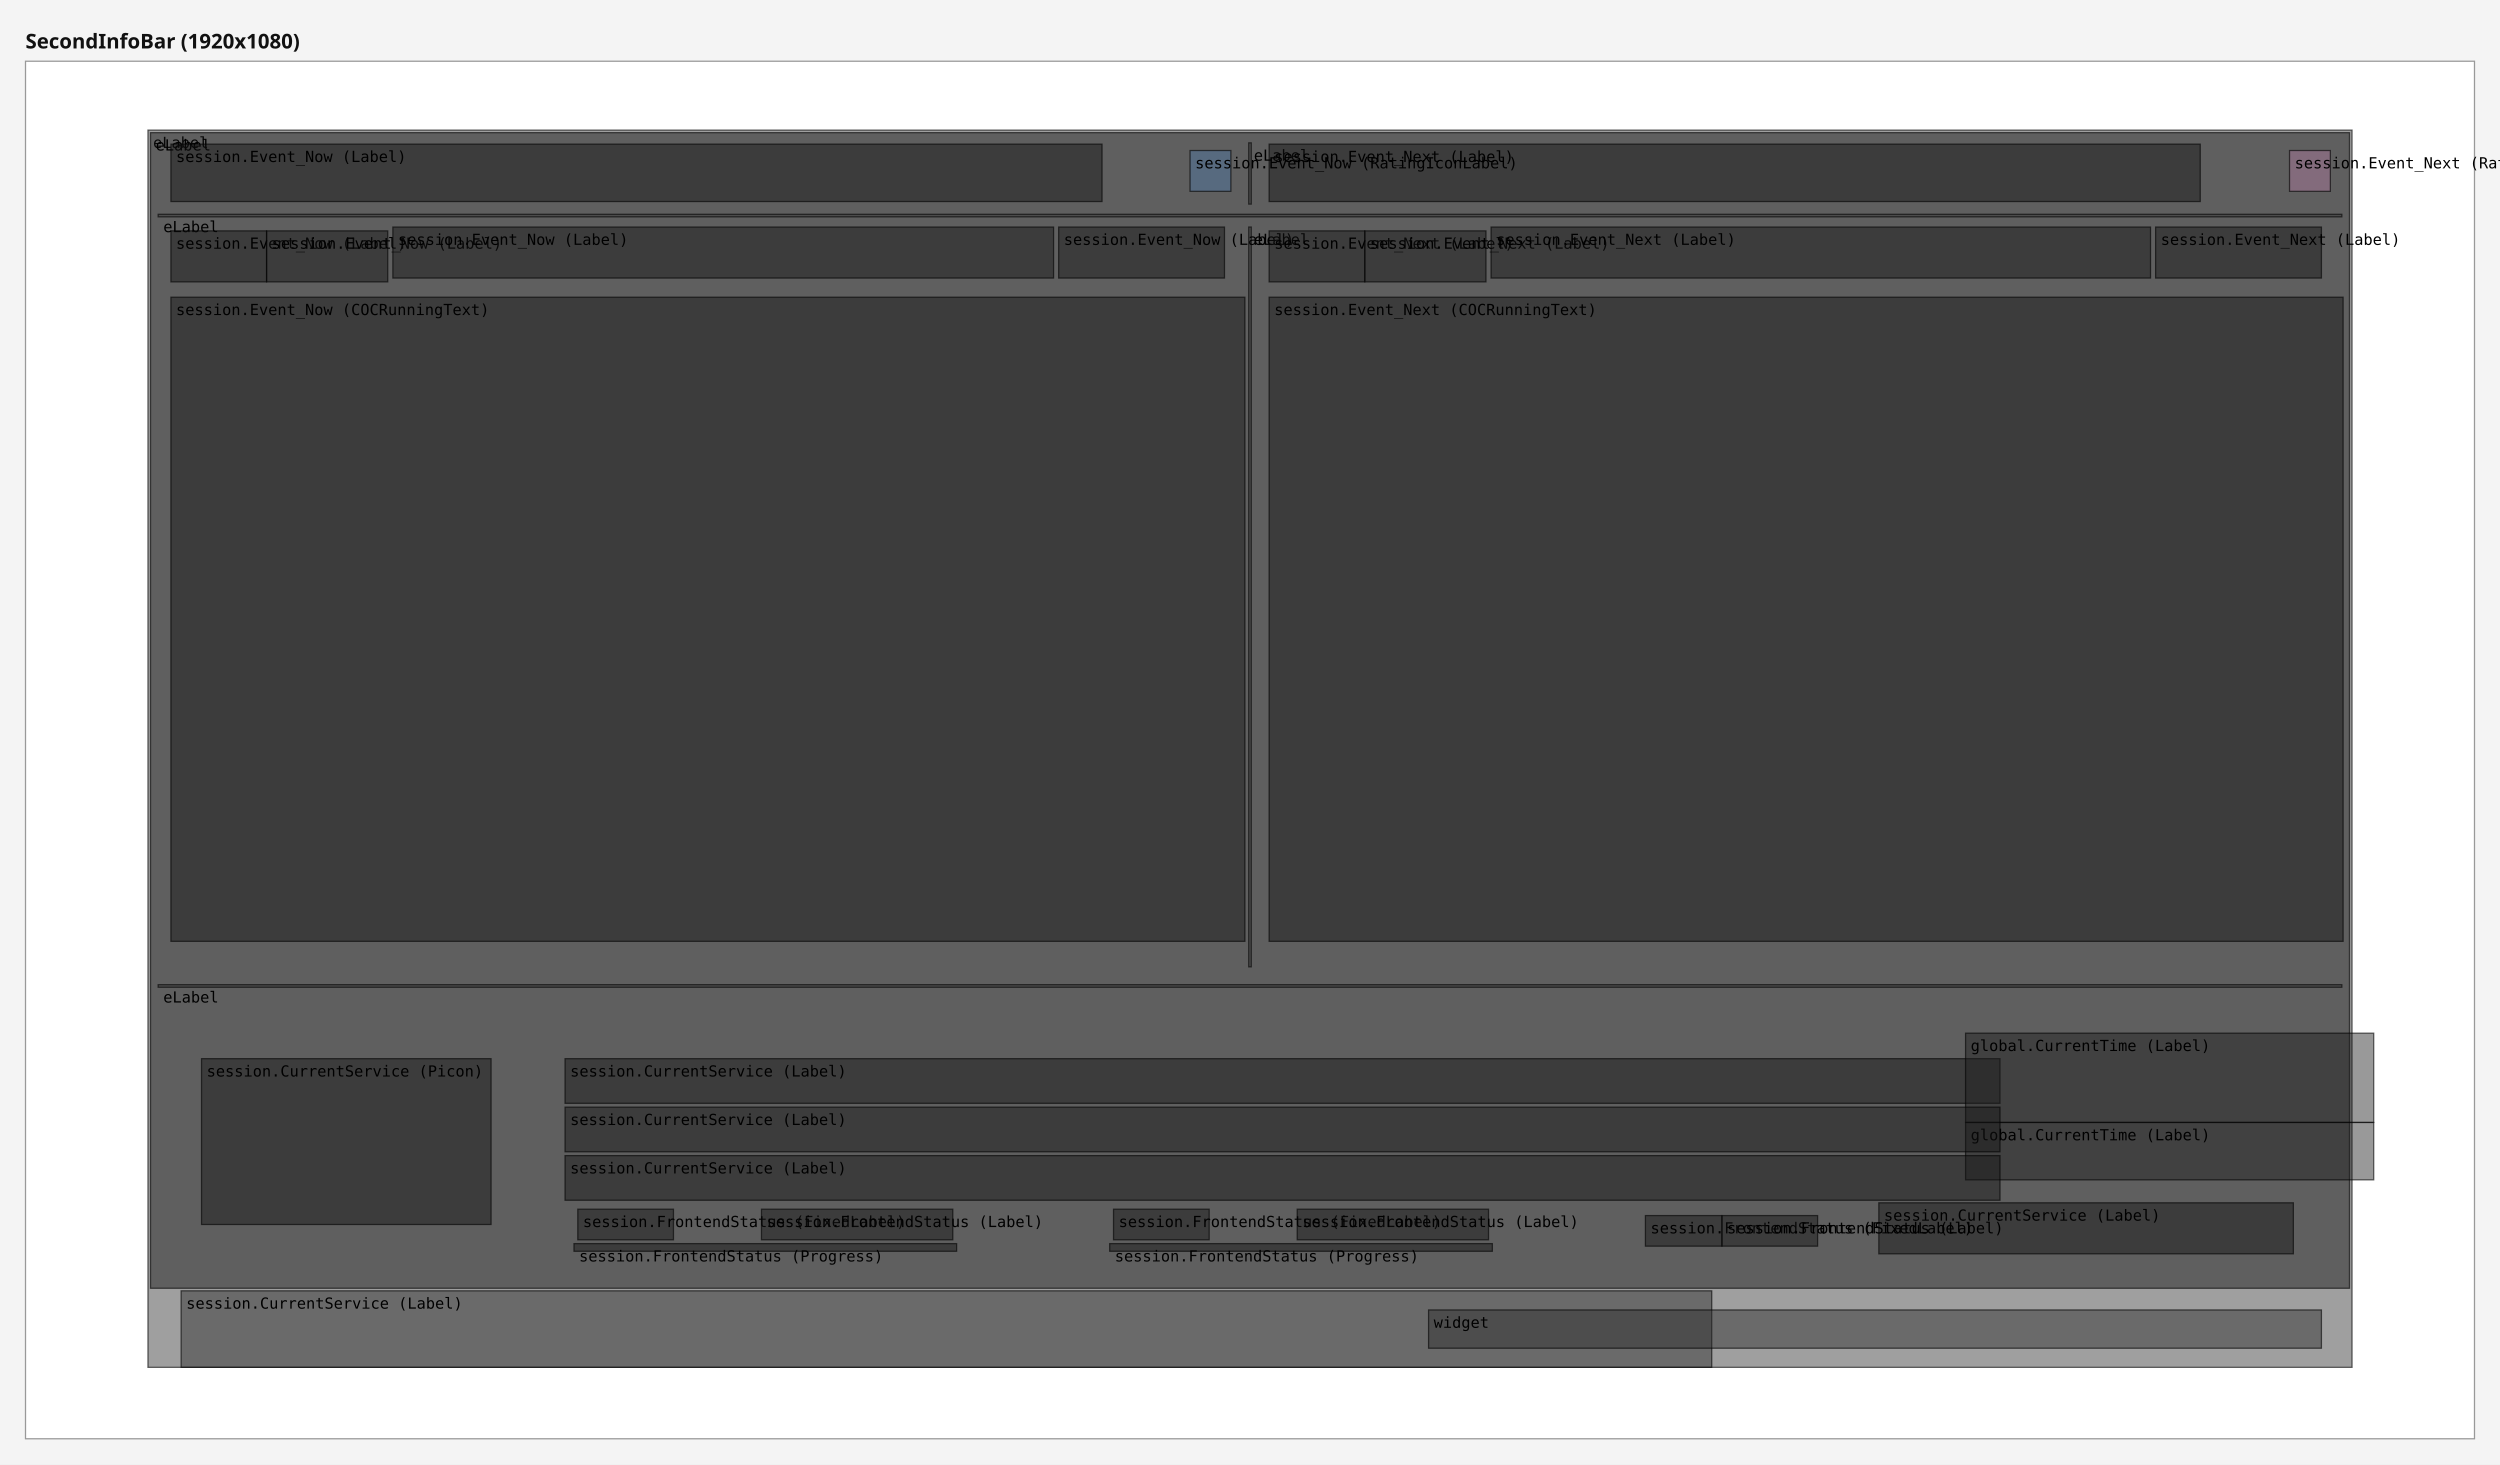
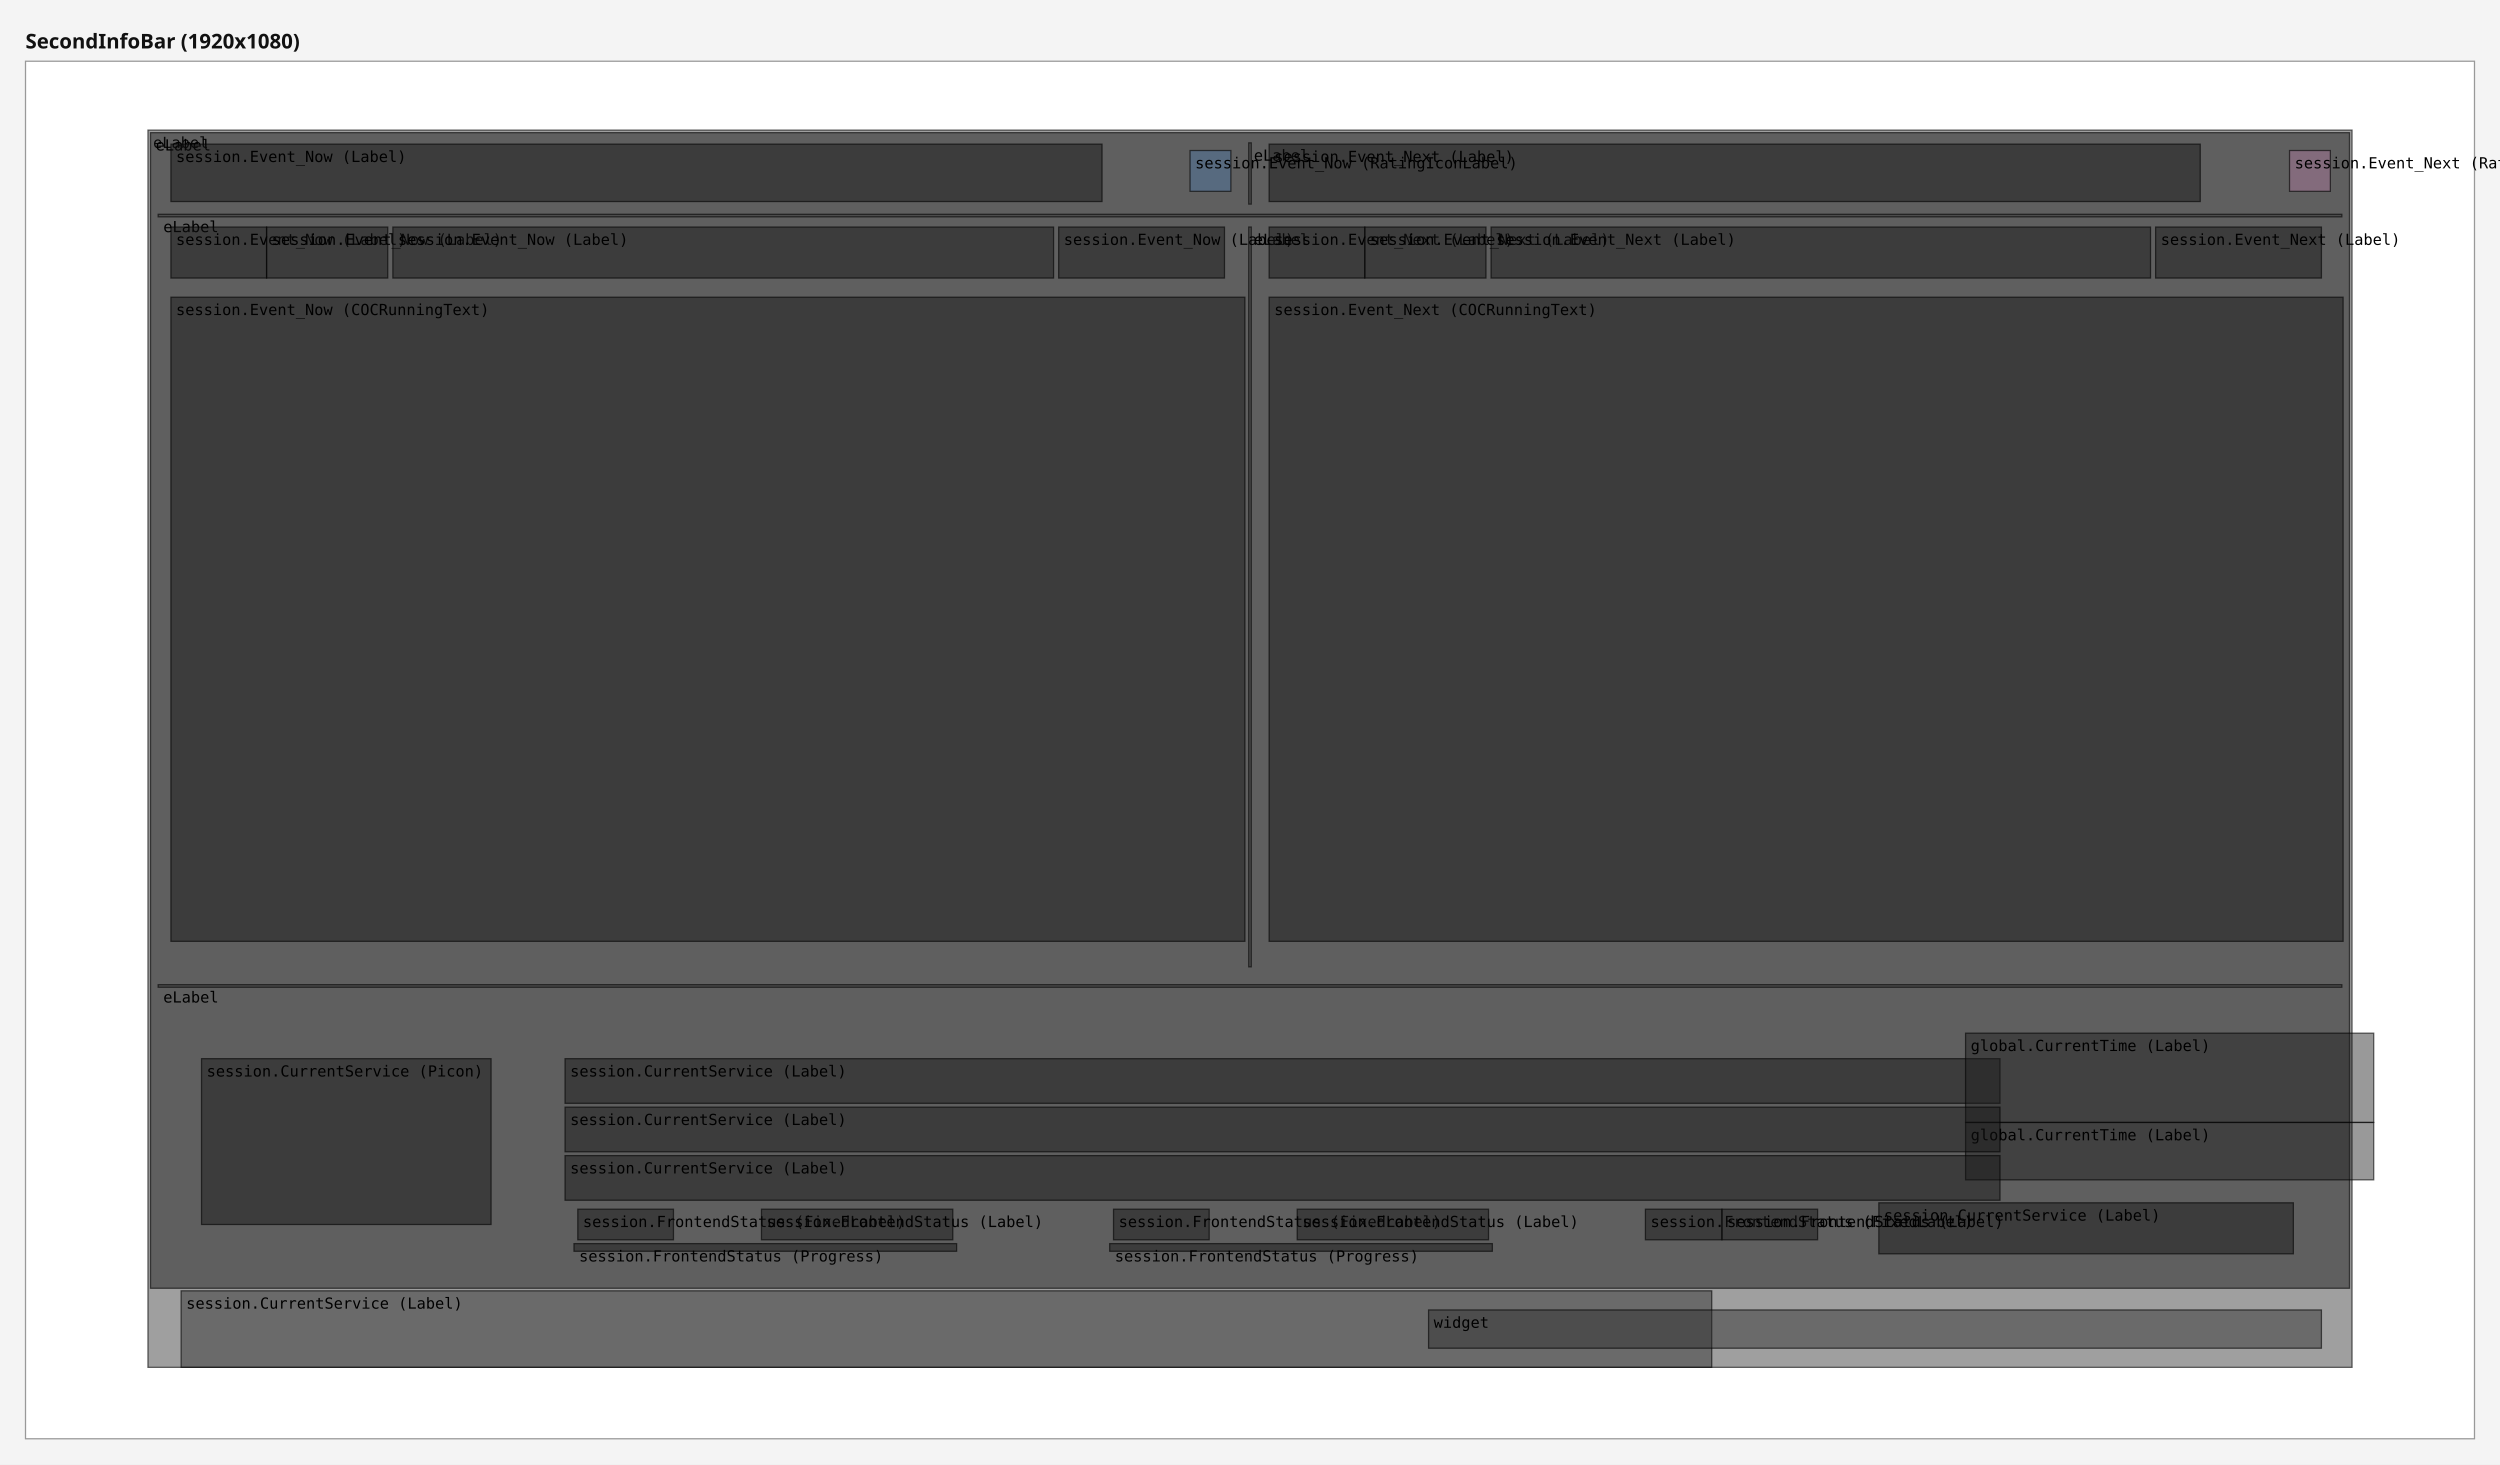
<svg xmlns="http://www.w3.org/2000/svg" width="1960" height="1148" viewBox="0 0 1960 1148">
  <rect x="0" y="0" width="1960" height="1148" fill="#f4f4f4" />
  <text x="20" y="38" font-family="sans-serif" font-size="16" font-weight="bold" fill="#111111">SecondInfoBar (1920x1080)</text>
  <g data-screen="0" transform="translate(20,48)">
    <rect x="0" y="0" width="1920" height="1080" fill="#ffffff" stroke="#999999" stroke-width="1" />
    <g>
      <rect data-ref="0:0" x="96" y="54" width="1728" height="970" fill="#2c2c2c" fill-opacity="0.45" stroke="#000000" stroke-opacity="0.6" stroke-width="1" />
      <text x="100" y="68" font-family="monospace" font-size="12" fill="#000000">eLabel</text>
    </g>
    <g>
      <rect data-ref="0:1" x="98" y="56" width="1724" height="906" fill="#121212" fill-opacity="0.45" stroke="#000000" stroke-opacity="0.6" stroke-width="1" />
      <text x="102" y="70" font-family="monospace" font-size="12" fill="#000000">eLabel</text>
    </g>
    <g>
      <rect data-ref="0:2" x="104" y="120" width="1712" height="2" fill="#363636" fill-opacity="0.45" stroke="#000000" stroke-opacity="0.6" stroke-width="1" />
      <text x="108" y="134" font-family="monospace" font-size="12" fill="#000000">eLabel</text>
    </g>
    <g>
      <rect data-ref="0:3" x="104" y="724" width="1712" height="2" fill="#363636" fill-opacity="0.45" stroke="#000000" stroke-opacity="0.6" stroke-width="1" />
      <text x="108" y="738" font-family="monospace" font-size="12" fill="#000000">eLabel</text>
    </g>
    <g>
      <rect data-ref="0:4" x="959" y="64" width="2" height="48" fill="#363636" fill-opacity="0.45" stroke="#000000" stroke-opacity="0.6" stroke-width="1" />
      <text x="963" y="78" font-family="monospace" font-size="12" fill="#000000">eLabel</text>
    </g>
    <g>
      <rect data-ref="0:5" x="959" y="130" width="2" height="580" fill="#363636" fill-opacity="0.45" stroke="#000000" stroke-opacity="0.6" stroke-width="1" />
      <text x="963" y="144" font-family="monospace" font-size="12" fill="#000000">eLabel</text>
    </g>
    <g>
      <rect data-ref="0:6" x="114" y="65" width="730" height="45" fill="#121212" fill-opacity="0.45" stroke="#000000" stroke-opacity="0.6" stroke-width="1" />
      <text x="118" y="79" font-family="monospace" font-size="12" fill="#000000">session.Event_Now (Label)</text>
    </g>
    <g>
-       <rect data-ref="0:7" x="114" y="133" width="75" height="40" fill="#121212" fill-opacity="0.45" stroke="#000000" stroke-opacity="0.6" stroke-width="1" />
-       <text x="118" y="147" font-family="monospace" font-size="12" fill="#000000">session.Event_Now (Label)</text>
+       <rect data-ref="0:7" x="114" y="130" width="75" height="40" fill="#121212" fill-opacity="0.45" stroke="#000000" stroke-opacity="0.6" stroke-width="1" />
+       <text x="118" y="144" font-family="monospace" font-size="12" fill="#000000">session.Event_Now (Label)</text>
    </g>
    <g>
-       <rect data-ref="0:8" x="189" y="133" width="95" height="40" fill="#121212" fill-opacity="0.45" stroke="#000000" stroke-opacity="0.6" stroke-width="1" />
-       <text x="193" y="147" font-family="monospace" font-size="12" fill="#000000">session.Event_Now (Label)</text>
+       <rect data-ref="0:8" x="189" y="130" width="95" height="40" fill="#121212" fill-opacity="0.45" stroke="#000000" stroke-opacity="0.6" stroke-width="1" />
+       <text x="193" y="144" font-family="monospace" font-size="12" fill="#000000">session.Event_Now (Label)</text>
    </g>
    <g>
      <rect data-ref="0:11" x="810" y="130" width="130" height="40" fill="#121212" fill-opacity="0.45" stroke="#000000" stroke-opacity="0.6" stroke-width="1" />
      <text x="814" y="144" font-family="monospace" font-size="12" fill="#000000">session.Event_Now (Label)</text>
    </g>
    <g>
      <rect data-ref="0:12" x="114" y="185" width="842" height="505" fill="#121212" fill-opacity="0.45" stroke="#000000" stroke-opacity="0.6" stroke-width="1" />
      <text x="118" y="199" font-family="monospace" font-size="12" fill="#000000">session.Event_Now (COCRunningText)</text>
    </g>
    <g>
-       <rect data-ref="0:13" x="975" y="133" width="75" height="40" fill="#121212" fill-opacity="0.45" stroke="#000000" stroke-opacity="0.6" stroke-width="1" />
-       <text x="979" y="147" font-family="monospace" font-size="12" fill="#000000">session.Event_Next (Label)</text>
+       <rect data-ref="0:13" x="975" y="130" width="75" height="40" fill="#121212" fill-opacity="0.45" stroke="#000000" stroke-opacity="0.6" stroke-width="1" />
+       <text x="979" y="144" font-family="monospace" font-size="12" fill="#000000">session.Event_Next (Label)</text>
    </g>
    <g>
-       <rect data-ref="0:14" x="1050" y="133" width="95" height="40" fill="#121212" fill-opacity="0.45" stroke="#000000" stroke-opacity="0.6" stroke-width="1" />
-       <text x="1054" y="147" font-family="monospace" font-size="12" fill="#000000">session.Event_Next (Label)</text>
+       <rect data-ref="0:14" x="1050" y="130" width="95" height="40" fill="#121212" fill-opacity="0.45" stroke="#000000" stroke-opacity="0.6" stroke-width="1" />
+       <text x="1054" y="144" font-family="monospace" font-size="12" fill="#000000">session.Event_Next (Label)</text>
    </g>
    <g>
      <rect data-ref="0:17" x="1670" y="130" width="130" height="40" fill="#121212" fill-opacity="0.45" stroke="#000000" stroke-opacity="0.6" stroke-width="1" />
      <text x="1674" y="144" font-family="monospace" font-size="12" fill="#000000">session.Event_Next (Label)</text>
    </g>
    <g>
      <rect data-ref="0:18" x="975" y="65" width="730" height="45" fill="#121212" fill-opacity="0.45" stroke="#000000" stroke-opacity="0.6" stroke-width="1" />
      <text x="979" y="79" font-family="monospace" font-size="12" fill="#000000">session.Event_Next (Label)</text>
    </g>
    <g>
      <rect data-ref="0:19" x="975" y="185" width="842" height="505" fill="#121212" fill-opacity="0.45" stroke="#000000" stroke-opacity="0.6" stroke-width="1" />
      <text x="979" y="199" font-family="monospace" font-size="12" fill="#000000">session.Event_Next (COCRunningText)</text>
    </g>
    <g>
      <rect data-ref="0:9" x="288" y="130" width="518" height="40" fill="#121212" fill-opacity="0.45" stroke="#000000" stroke-opacity="0.6" stroke-width="1" />
      <text x="292" y="144" font-family="monospace" font-size="12" fill="#000000">session.Event_Now (Label)</text>
    </g>
    <g>
      <rect data-ref="0:10" x="913" y="70" width="32" height="32" fill="#4e79a7" fill-opacity="0.45" stroke="#000000" stroke-opacity="0.6" stroke-width="1" />
      <text x="917" y="84" font-family="monospace" font-size="12" fill="#000000">session.Event_Now (RatingIconLabel)</text>
    </g>
    <g>
      <rect data-ref="0:15" x="1149" y="130" width="517" height="40" fill="#121212" fill-opacity="0.45" stroke="#000000" stroke-opacity="0.6" stroke-width="1" />
      <text x="1153" y="144" font-family="monospace" font-size="12" fill="#000000">session.Event_Next (Label)</text>
    </g>
    <g>
      <rect data-ref="0:16" x="1775" y="70" width="32" height="32" fill="#b07aa1" fill-opacity="0.45" stroke="#000000" stroke-opacity="0.6" stroke-width="1" />
      <text x="1779" y="84" font-family="monospace" font-size="12" fill="#000000">session.Event_Next (RatingIconLabel)</text>
    </g>
    <g>
      <rect data-ref="0:20" x="138" y="782" width="227" height="130" fill="#121212" fill-opacity="0.45" stroke="#000000" stroke-opacity="0.6" stroke-width="1" />
      <text x="142" y="796" font-family="monospace" font-size="12" fill="#000000">session.CurrentService (Picon)</text>
    </g>
    <g>
      <rect data-ref="0:25" x="1453" y="895" width="325" height="40" fill="#121212" fill-opacity="0.45" stroke="#000000" stroke-opacity="0.6" stroke-width="1" />
      <text x="1457" y="909" font-family="monospace" font-size="12" fill="#000000">session.CurrentService (Label)</text>
    </g>
    <g>
      <rect data-ref="0:27" x="430" y="927" width="300" height="6" fill="#121212" fill-opacity="0.45" stroke="#000000" stroke-opacity="0.6" stroke-width="1" />
      <text x="434" y="941" font-family="monospace" font-size="12" fill="#000000">session.FrontendStatus (Progress)</text>
    </g>
    <g>
      <rect data-ref="0:30" x="850" y="927" width="300" height="6" fill="#121212" fill-opacity="0.45" stroke="#000000" stroke-opacity="0.6" stroke-width="1" />
      <text x="854" y="941" font-family="monospace" font-size="12" fill="#000000">session.FrontendStatus (Progress)</text>
    </g>
    <g>
-       <rect data-ref="0:32" x="1270" y="905" width="60" height="24" fill="#121212" fill-opacity="0.45" stroke="#000000" stroke-opacity="0.6" stroke-width="1" />
-       <text x="1274" y="919" font-family="monospace" font-size="12" fill="#000000">session.FrontendStatus (FixedLabel)</text>
+       <rect data-ref="0:32" x="1270" y="900" width="60" height="24" fill="#121212" fill-opacity="0.45" stroke="#000000" stroke-opacity="0.6" stroke-width="1" />
+       <text x="1274" y="914" font-family="monospace" font-size="12" fill="#000000">session.FrontendStatus (FixedLabel)</text>
    </g>
    <g>
-       <rect data-ref="0:33" x="1330" y="905" width="75" height="24" fill="#121212" fill-opacity="0.45" stroke="#000000" stroke-opacity="0.6" stroke-width="1" />
-       <text x="1334" y="919" font-family="monospace" font-size="12" fill="#000000">session.FrontendStatus (Label)</text>
+       <rect data-ref="0:33" x="1330" y="900" width="75" height="24" fill="#121212" fill-opacity="0.45" stroke="#000000" stroke-opacity="0.6" stroke-width="1" />
+       <text x="1334" y="914" font-family="monospace" font-size="12" fill="#000000">session.FrontendStatus (Label)</text>
    </g>
    <g>
      <rect data-ref="0:34" x="423" y="782" width="1125" height="35" fill="#121212" fill-opacity="0.45" stroke="#000000" stroke-opacity="0.6" stroke-width="1" />
      <text x="427" y="796" font-family="monospace" font-size="12" fill="#000000">session.CurrentService (Label)</text>
    </g>
    <g>
      <rect data-ref="0:26" x="433" y="900" width="75" height="24" fill="#121212" fill-opacity="0.45" stroke="#000000" stroke-opacity="0.6" stroke-width="1" />
      <text x="437" y="914" font-family="monospace" font-size="12" fill="#000000">session.FrontendStatus (FixedLabel)</text>
    </g>
    <g>
      <rect data-ref="0:28" x="577" y="900" width="150" height="24" fill="#121212" fill-opacity="0.45" stroke="#000000" stroke-opacity="0.6" stroke-width="1" />
      <text x="581" y="914" font-family="monospace" font-size="12" fill="#000000">session.FrontendStatus (Label)</text>
    </g>
    <g>
      <rect data-ref="0:29" x="853" y="900" width="75" height="24" fill="#121212" fill-opacity="0.45" stroke="#000000" stroke-opacity="0.6" stroke-width="1" />
      <text x="857" y="914" font-family="monospace" font-size="12" fill="#000000">session.FrontendStatus (FixedLabel)</text>
    </g>
    <g>
      <rect data-ref="0:31" x="997" y="900" width="150" height="24" fill="#121212" fill-opacity="0.45" stroke="#000000" stroke-opacity="0.6" stroke-width="1" />
      <text x="1001" y="914" font-family="monospace" font-size="12" fill="#000000">session.FrontendStatus (Label)</text>
    </g>
    <g>
      <rect data-ref="0:23" x="1521" y="762" width="320" height="70" fill="#1d1d1d" fill-opacity="0.45" stroke="#000000" stroke-opacity="0.6" stroke-width="1" />
      <text x="1525" y="776" font-family="monospace" font-size="12" fill="#000000">global.CurrentTime (Label)</text>
    </g>
    <g>
      <rect data-ref="0:24" x="1521" y="832" width="320" height="45" fill="#1d1d1d" fill-opacity="0.45" stroke="#000000" stroke-opacity="0.6" stroke-width="1" />
      <text x="1525" y="846" font-family="monospace" font-size="12" fill="#000000">global.CurrentTime (Label)</text>
    </g>
    <g>
      <rect data-ref="0:35" x="423" y="820" width="1125" height="35" fill="#121212" fill-opacity="0.45" stroke="#000000" stroke-opacity="0.6" stroke-width="1" />
      <text x="427" y="834" font-family="monospace" font-size="12" fill="#000000">session.CurrentService (Label)</text>
    </g>
    <g>
      <rect data-ref="0:36" x="423" y="858" width="1125" height="35" fill="#121212" fill-opacity="0.45" stroke="#000000" stroke-opacity="0.6" stroke-width="1" />
      <text x="427" y="872" font-family="monospace" font-size="12" fill="#000000">session.CurrentService (Label)</text>
    </g>
    <g>
      <rect data-ref="0:21" x="122" y="964" width="1200" height="60" fill="#2c2c2c" fill-opacity="0.45" stroke="#000000" stroke-opacity="0.6" stroke-width="1" />
      <text x="126" y="978" font-family="monospace" font-size="12" fill="#000000">session.CurrentService (Label)</text>
    </g>
    <g>
      <rect data-ref="0:22" x="1100" y="979" width="700" height="30" fill="#2c2c2c" fill-opacity="0.45" stroke="#000000" stroke-opacity="0.6" stroke-width="1" />
      <text x="1104" y="993" font-family="monospace" font-size="12" fill="#000000">widget</text>
    </g>
  </g>
</svg>
